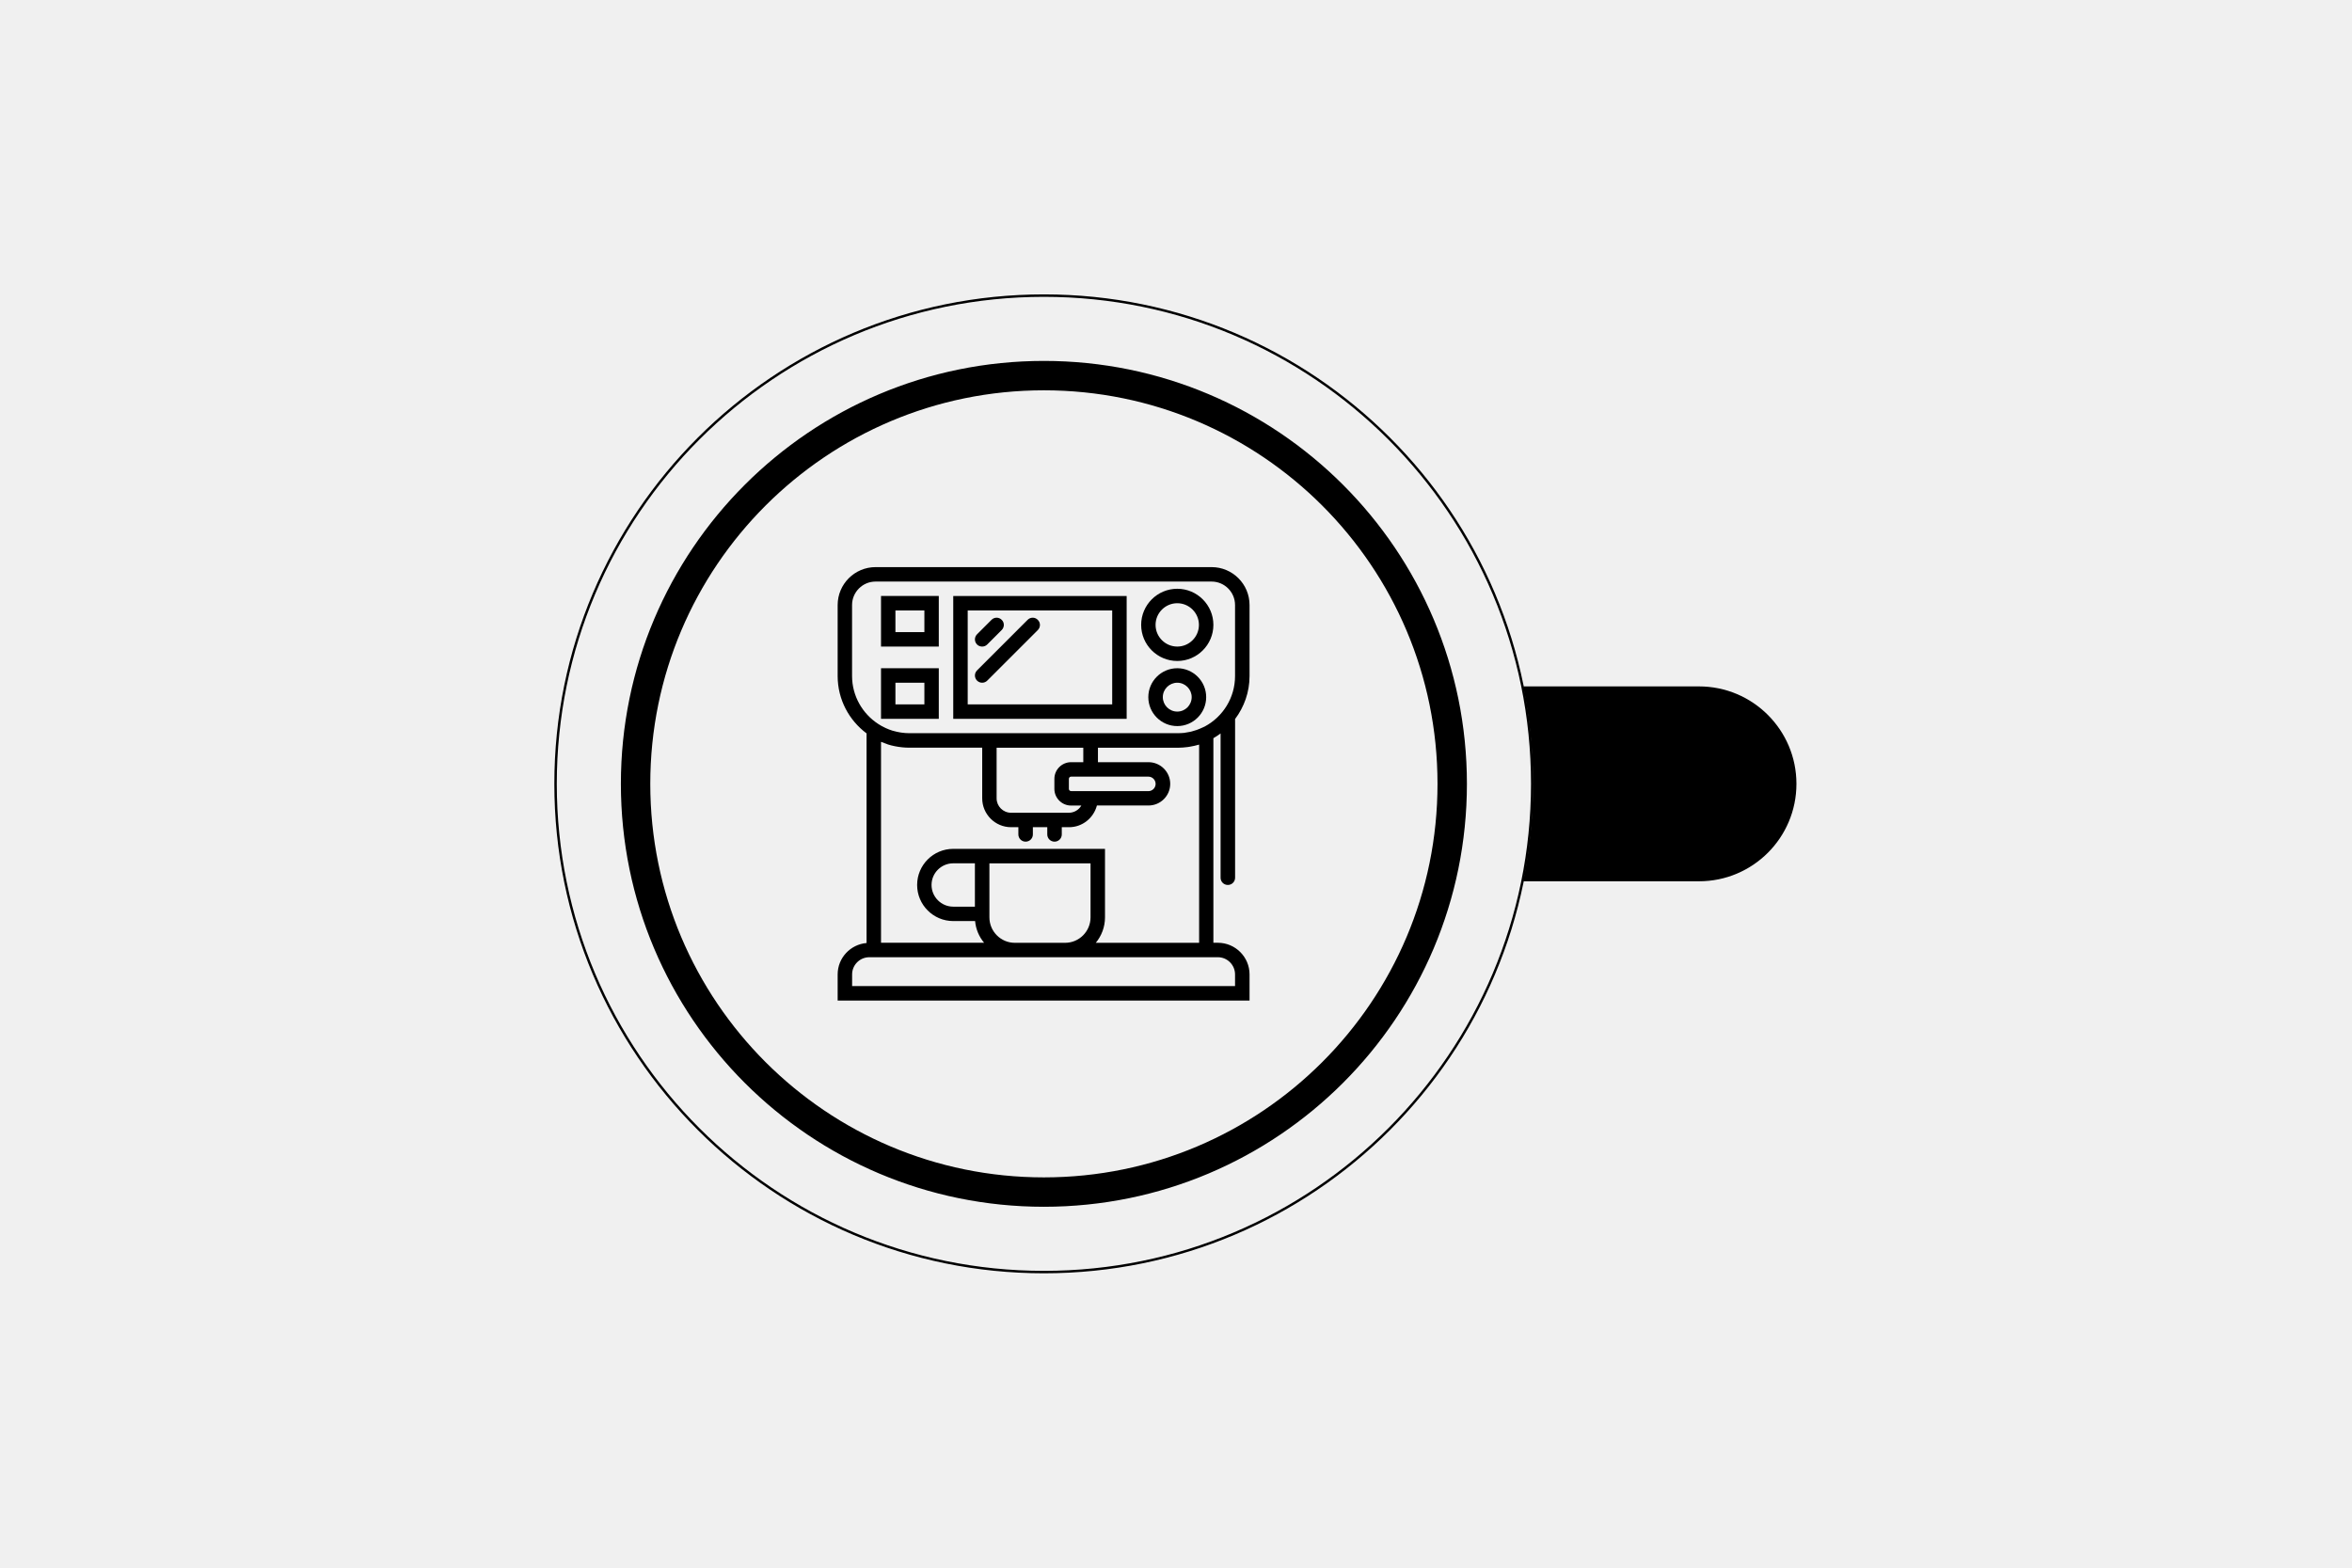
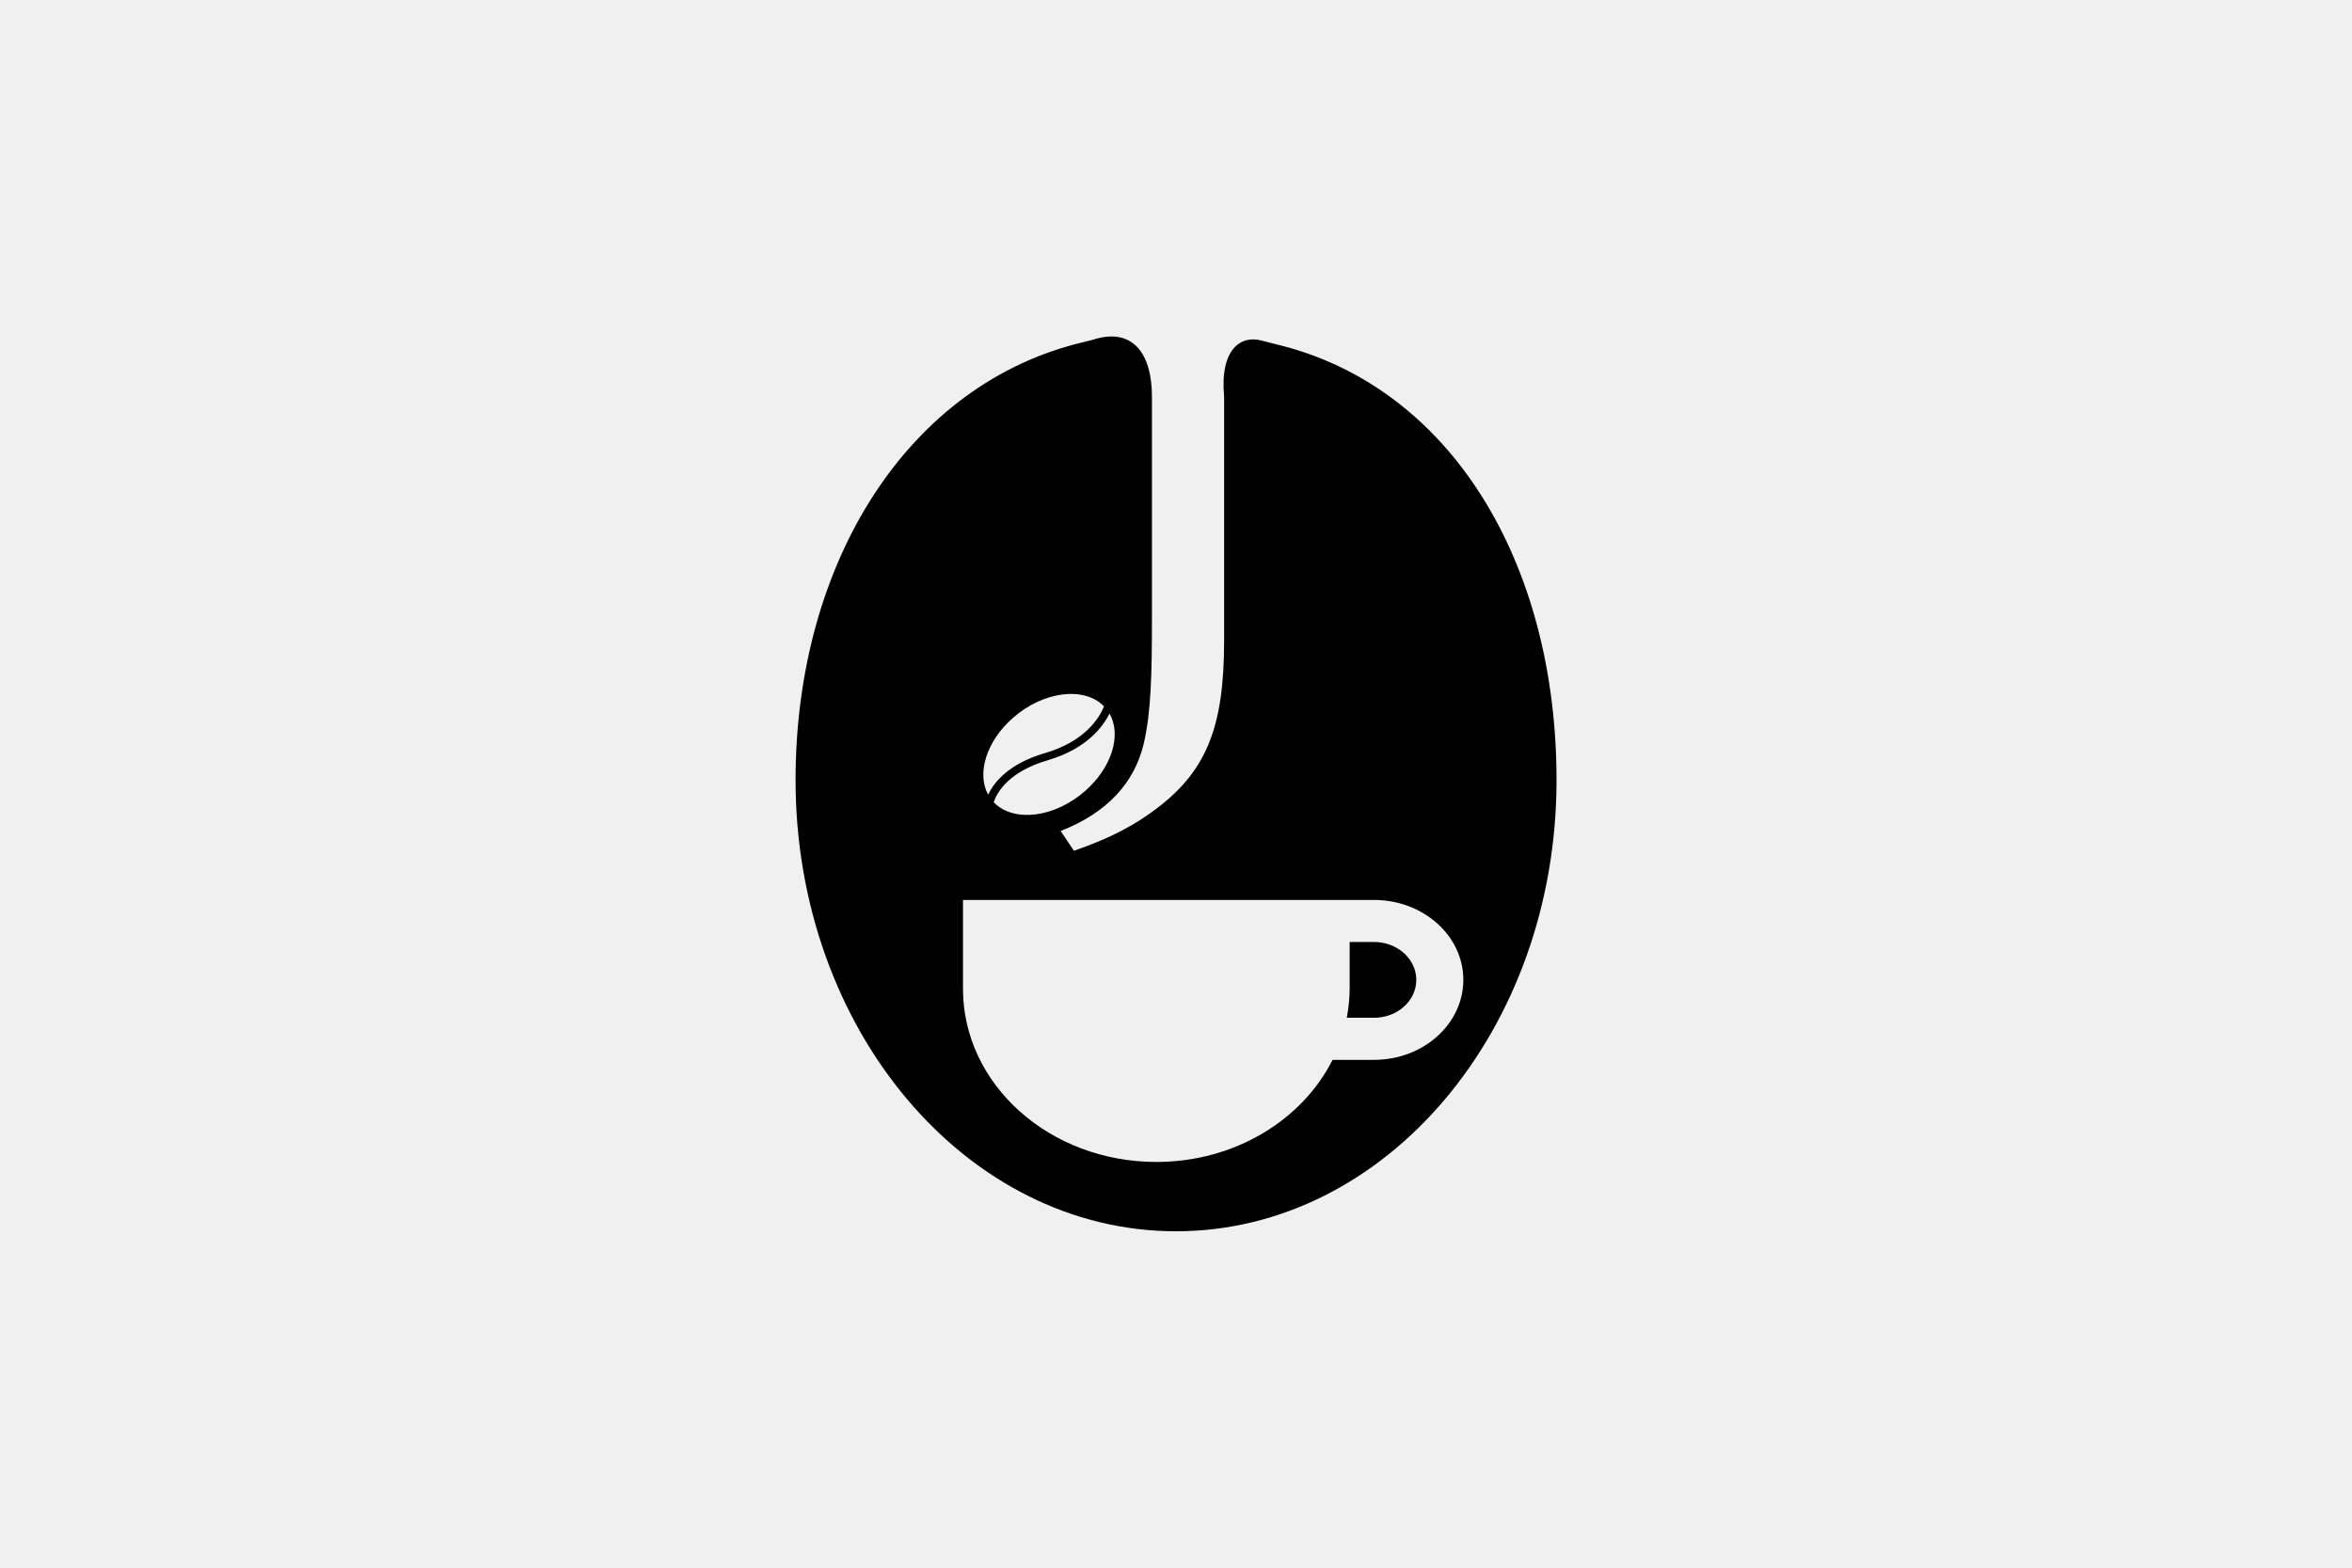
<svg xmlns="http://www.w3.org/2000/svg" version="1.1" id="圖層_1" x="0px" y="0px" viewBox="0 0 480 320" style="enable-background:new 0 0 480 320;" xml:space="preserve">
  <style type="text/css">
	.st0{fill:none;stroke:#000000;stroke-miterlimit:10;}
	.st1{fill:none;stroke:#000000;stroke-width:6;stroke-miterlimit:10;}
	.st2{fill:none;stroke:#000000;stroke-width:0.5;stroke-miterlimit:10;}
	.st3{fill:#6A3906;}
	.st4{fill:none;stroke:#FFFFFF;stroke-width:2;stroke-miterlimit:10;}
	.st5{fill:none;stroke:#FFFFFF;stroke-miterlimit:10;}
	.st6{fill:#FFFFFF;}
</style>
  <g>
-     <g>
-       <path d="M194.54,146.73h35.39v-25.07h-35.39V146.73z M197.49,124.61h29.49v19.17h-29.49V124.61z M197.49,124.61" />
-       <path d="M250.58,180.64c0.81,0,1.48-0.65,1.48-1.48v-32.39c1.84-2.45,2.95-5.49,2.95-8.78V123.5c0-4.27-3.47-7.74-7.74-7.74    h-68.58c-4.27,0-7.74,3.47-7.74,7.74v14.49c0,4.8,2.33,9.05,5.9,11.71v42.79c-3.3,0.29-5.9,3.04-5.9,6.41v5.34h84.06v-5.34    c0-3.56-2.9-6.46-6.47-6.46h-0.91v-41.76c0.51-0.29,1-0.62,1.47-0.97v29.46C249.1,179.99,249.76,180.64,250.58,180.64    L250.58,180.64z M248.54,195.39c1.94,0,3.51,1.58,3.51,3.51v2.38H173.9v-2.38c0-1.94,1.58-3.51,3.51-3.51H248.54z M201.92,187.25    v-11.02h20.64v11.02c0,2.87-2.33,5.2-5.19,5.2h-10.26C204.24,192.45,201.92,190.11,201.92,187.25L201.92,187.25z M244.68,192.45    h-21.05c1.17-1.41,1.88-3.23,1.88-5.2v-13.98h-30.97c-4.07,0-7.37,3.31-7.37,7.37c0,4.07,3.31,7.37,7.37,7.37h4.46    c0.15,1.67,0.81,3.2,1.84,4.43H179.8v-41.01c0.01,0.01,0.02,0.01,0.04,0.01c0.35,0.15,0.71,0.27,1.07,0.4    c0.1,0.04,0.2,0.08,0.3,0.12c0.43,0.14,0.88,0.25,1.33,0.34c0.03,0.01,0.06,0.01,0.09,0.02c0.96,0.19,1.94,0.3,2.96,0.3h14.86    v10.33c0,3.25,2.64,5.9,5.9,5.9h1.48v1.48c0,0.81,0.66,1.47,1.48,1.47c0.81,0,1.48-0.65,1.48-1.47v-1.48h2.94v1.48    c0,0.81,0.66,1.47,1.48,1.47c0.81,0,1.48-0.65,1.48-1.47v-1.48h1.48c2.74,0,5.02-1.89,5.69-4.43h10.53c2.44,0,4.43-1.98,4.43-4.42    c0-2.44-1.99-4.42-4.43-4.42h-10.32v-2.95h16.34c0.66,0,1.32-0.06,1.96-0.14c0.15-0.02,0.3-0.05,0.45-0.07    c0.65-0.11,1.29-0.25,1.9-0.43V192.45z M194.54,185.07c-2.44,0-4.43-1.99-4.43-4.43c0-2.44,1.99-4.42,4.43-4.42h4.42v8.85H194.54z     M218.59,161.48c-0.25,0-0.45-0.2-0.45-0.45v-2.05c0-0.25,0.2-0.45,0.45-0.45h15.77c0.81,0,1.48,0.66,1.48,1.48    c0,0.81-0.66,1.48-1.48,1.48H218.59z M221.08,155.58h-2.5c-1.87,0-3.4,1.53-3.4,3.4v2.05c0,1.87,1.53,3.4,3.4,3.4h2.1    c-0.51,0.88-1.46,1.47-2.55,1.47h-11.8c-1.62,0-2.94-1.32-2.94-2.94v-10.33h17.69V155.58z M245.93,148.26l-0.01,0.01    c-0.15,0.08-0.32,0.15-0.48,0.22c-0.35,0.17-0.72,0.32-1.09,0.46c-0.05,0.02-0.11,0.04-0.16,0.06c-0.34,0.12-0.68,0.22-1.03,0.31    c-0.09,0.02-0.17,0.04-0.25,0.06c-0.32,0.07-0.65,0.12-0.99,0.17c-0.09,0.01-0.19,0.03-0.29,0.05c-0.42,0.04-0.84,0.06-1.27,0.06    h-54.8c-0.52,0-1.02-0.04-1.53-0.11c-0.13-0.01-0.26-0.04-0.39-0.06c-0.45-0.08-0.88-0.17-1.32-0.3    c-0.06-0.01-0.12-0.03-0.17-0.04c-0.48-0.15-0.94-0.33-1.4-0.54c-0.11-0.05-0.22-0.1-0.32-0.16c-0.41-0.19-0.81-0.42-1.19-0.67    c-3.21-2.08-5.35-5.7-5.35-9.81V123.5c0-2.64,2.15-4.79,4.79-4.79h68.58c2.64,0,4.79,2.15,4.79,4.79v14.49    C252.05,142.42,249.58,146.28,245.93,148.26L245.93,148.26z M245.93,148.26" />
-       <path d="M240.26,120.18c-4.07,0-7.37,3.31-7.37,7.37c0,4.07,3.31,7.37,7.37,7.37c4.06,0,7.37-3.31,7.37-7.37    C247.63,123.49,244.32,120.18,240.26,120.18L240.26,120.18z M240.26,131.98c-2.44,0-4.43-1.99-4.43-4.43    c0-2.43,1.99-4.42,4.43-4.42c2.43,0,4.42,1.99,4.42,4.42C244.68,130,242.69,131.98,240.26,131.98L240.26,131.98z M240.26,131.98" />
-       <path d="M240.26,136.4c-3.26,0-5.91,2.65-5.91,5.9c0,3.26,2.65,5.91,5.91,5.91c3.25,0,5.9-2.65,5.9-5.91    C246.16,139.05,243.51,136.4,240.26,136.4L240.26,136.4z M240.26,145.25c-1.63,0-2.95-1.33-2.95-2.95c0-1.62,1.33-2.94,2.95-2.94    c1.62,0,2.94,1.33,2.94,2.94C243.2,143.93,241.88,145.25,240.26,145.25L240.26,145.25z M240.26,145.25" />
-       <path d="M179.8,131.98h11.79v-10.33H179.8V131.98z M182.74,124.61h5.91v4.42h-5.91V124.61z M182.74,124.61" />
-       <path d="M179.8,146.73h11.79V136.4H179.8V146.73z M182.74,139.36h5.91v4.42h-5.91V139.36z M182.74,139.36" />
-       <path d="M200.44,131.98c0.37,0,0.76-0.14,1.04-0.43l2.95-2.95c0.58-0.58,0.58-1.51,0-2.08c-0.58-0.58-1.5-0.58-2.08,0l-2.95,2.95    c-0.58,0.58-0.58,1.51,0,2.09C199.68,131.84,200.07,131.98,200.44,131.98L200.44,131.98z M200.44,131.98" />
-       <path d="M209.72,126.52l-10.32,10.32c-0.58,0.58-0.58,1.51,0,2.09c0.29,0.29,0.67,0.43,1.04,0.43s0.76-0.14,1.04-0.43l10.32-10.32    c0.58-0.58,0.58-1.51,0-2.08C211.23,125.94,210.3,125.94,209.72,126.52L209.72,126.52z M209.72,126.52" />
-     </g>
-     <g>
-       <g>
-         <circle class="st1" cx="213.04" cy="160" r="83.33" />
-         <circle class="st2" cx="213.04" cy="160" r="99.66" />
-       </g>
-       <path d="M346.73,140.11h-35.87c1.3,6.43,1.99,13.08,1.99,19.89s-0.69,13.46-1.99,19.89h35.87c10.98,0,19.89-8.9,19.89-19.89    C366.62,149.02,357.72,140.11,346.73,140.11z" />
-     </g>
+     <path d="M260.5,70.29c-0.26-0.06-1.22-0.31-3.09-0.79c-4.09-1.09-8.5,1.65-7.59,11.48v49.77c0,17.76-3.56,27.04-14.9,35.11   c-5.59,4.04-11.18,6.19-15.75,7.8l-2.71-4.04c9.65-3.77,15.07-9.96,16.94-17.76c1.52-6.46,1.69-14.26,1.69-25.56V80.97   c0-8.94-3.97-13.52-10.66-12c-0.6,0.11-0.88,0.22-1.55,0.42l-1.75,0.44c-35.61,8.38-58.77,44.7-58.77,89.4   c0,50.86,34.77,92.1,77.65,92.1s77.65-41.23,77.65-92.1C317.65,114.66,295.95,78.81,260.5,70.29z M221.44,161.47   c-6.19,5.43-14.51,6.48-18.56,2.36c-0.03-0.03-0.05-0.06-0.08-0.09c0.69-2.04,3.06-6.23,11.03-8.56c3.93-1.15,6.74-2.84,8.73-4.59   c1.99-1.74,3.17-3.54,3.87-4.93C228.92,149.98,226.95,156.64,221.44,161.47z M206.74,146.52c6.19-5.43,14.51-6.48,18.56-2.35   c0,0.01,0.01,0.01,0.01,0.02c-0.93,2.29-3.82,7.12-11.98,9.51c-7.48,2.18-10.47,5.97-11.67,8.51   C199.29,157.88,201.28,151.3,206.74,146.52z M280.42,216.34h-8.47c-6.18,12.28-19.95,20.84-35.96,20.84   c-21.8,0-39.46-15.82-39.46-35.33v-18.14h52.65v-0.01h31.23c10.06,0,18.23,7.31,18.23,16.31   C298.64,209.02,290.47,216.34,280.42,216.34z" />
+     <path d="M280.41,192.28h-4.97v9.57c0,2.02-0.24,3.98-0.59,5.9h5.56c4.77,0,8.63-3.47,8.63-7.74   C289.04,195.75,285.17,192.28,280.41,192.28z" />
  </g>
</svg>
